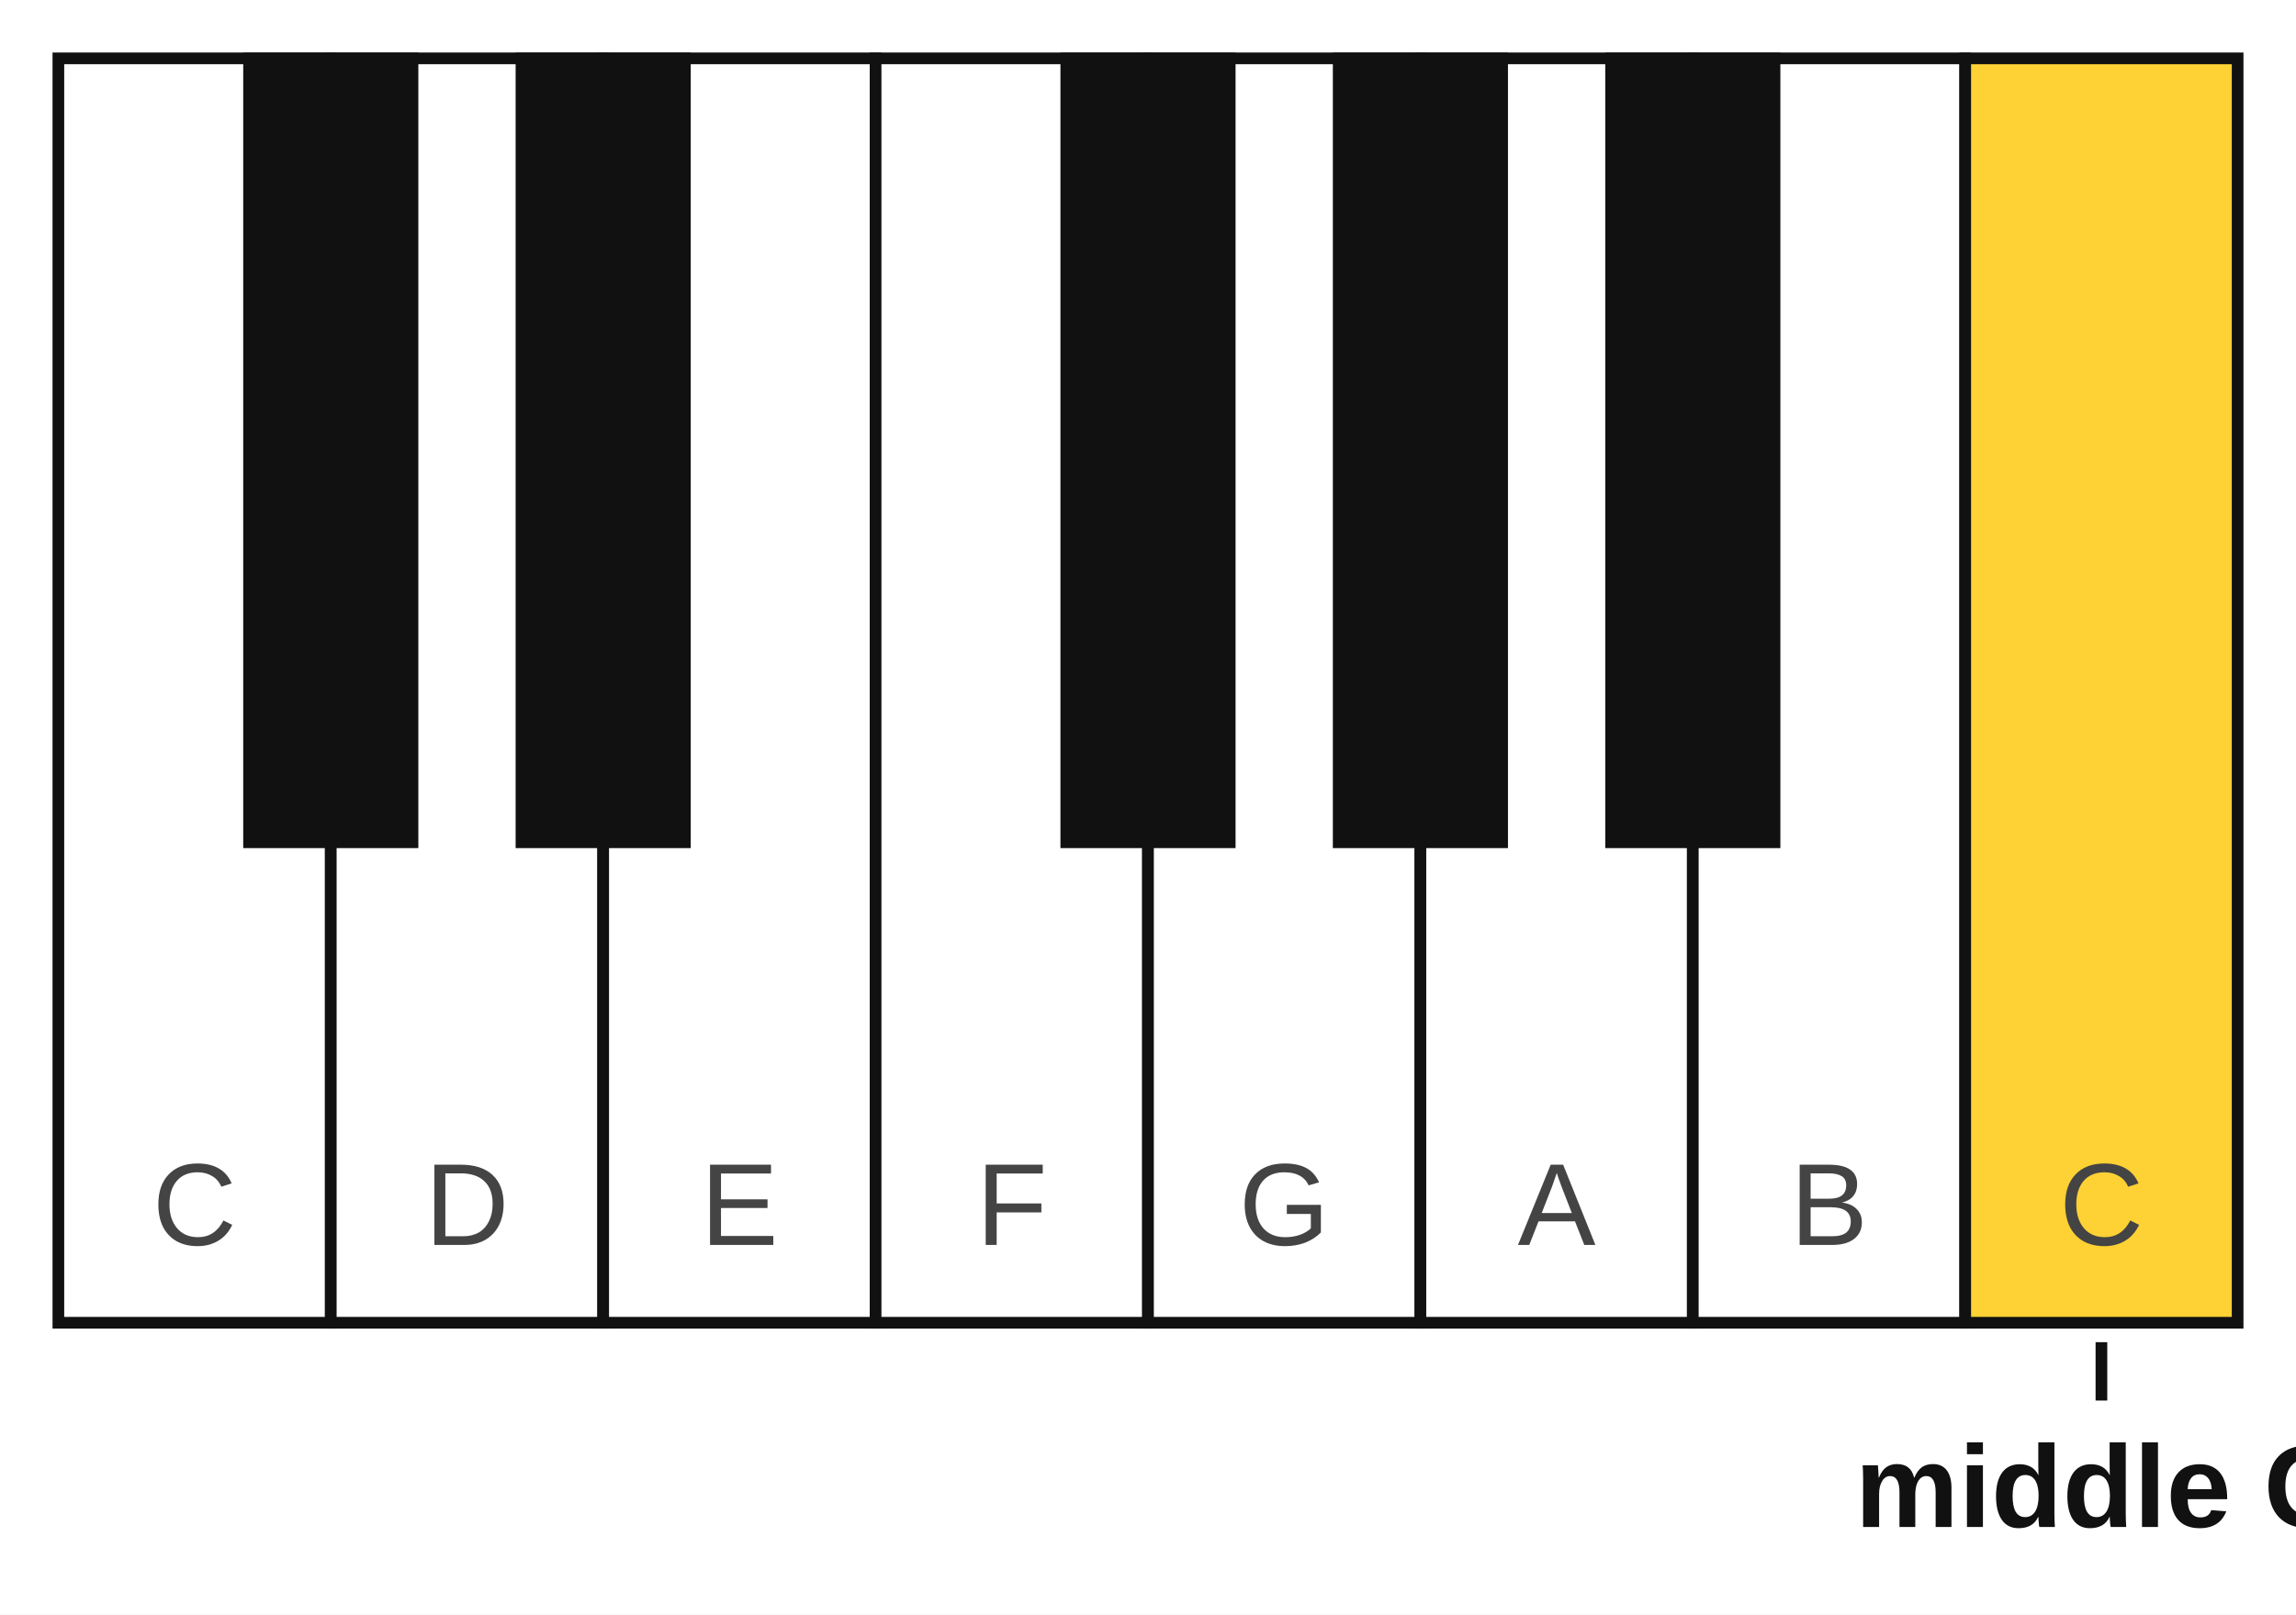
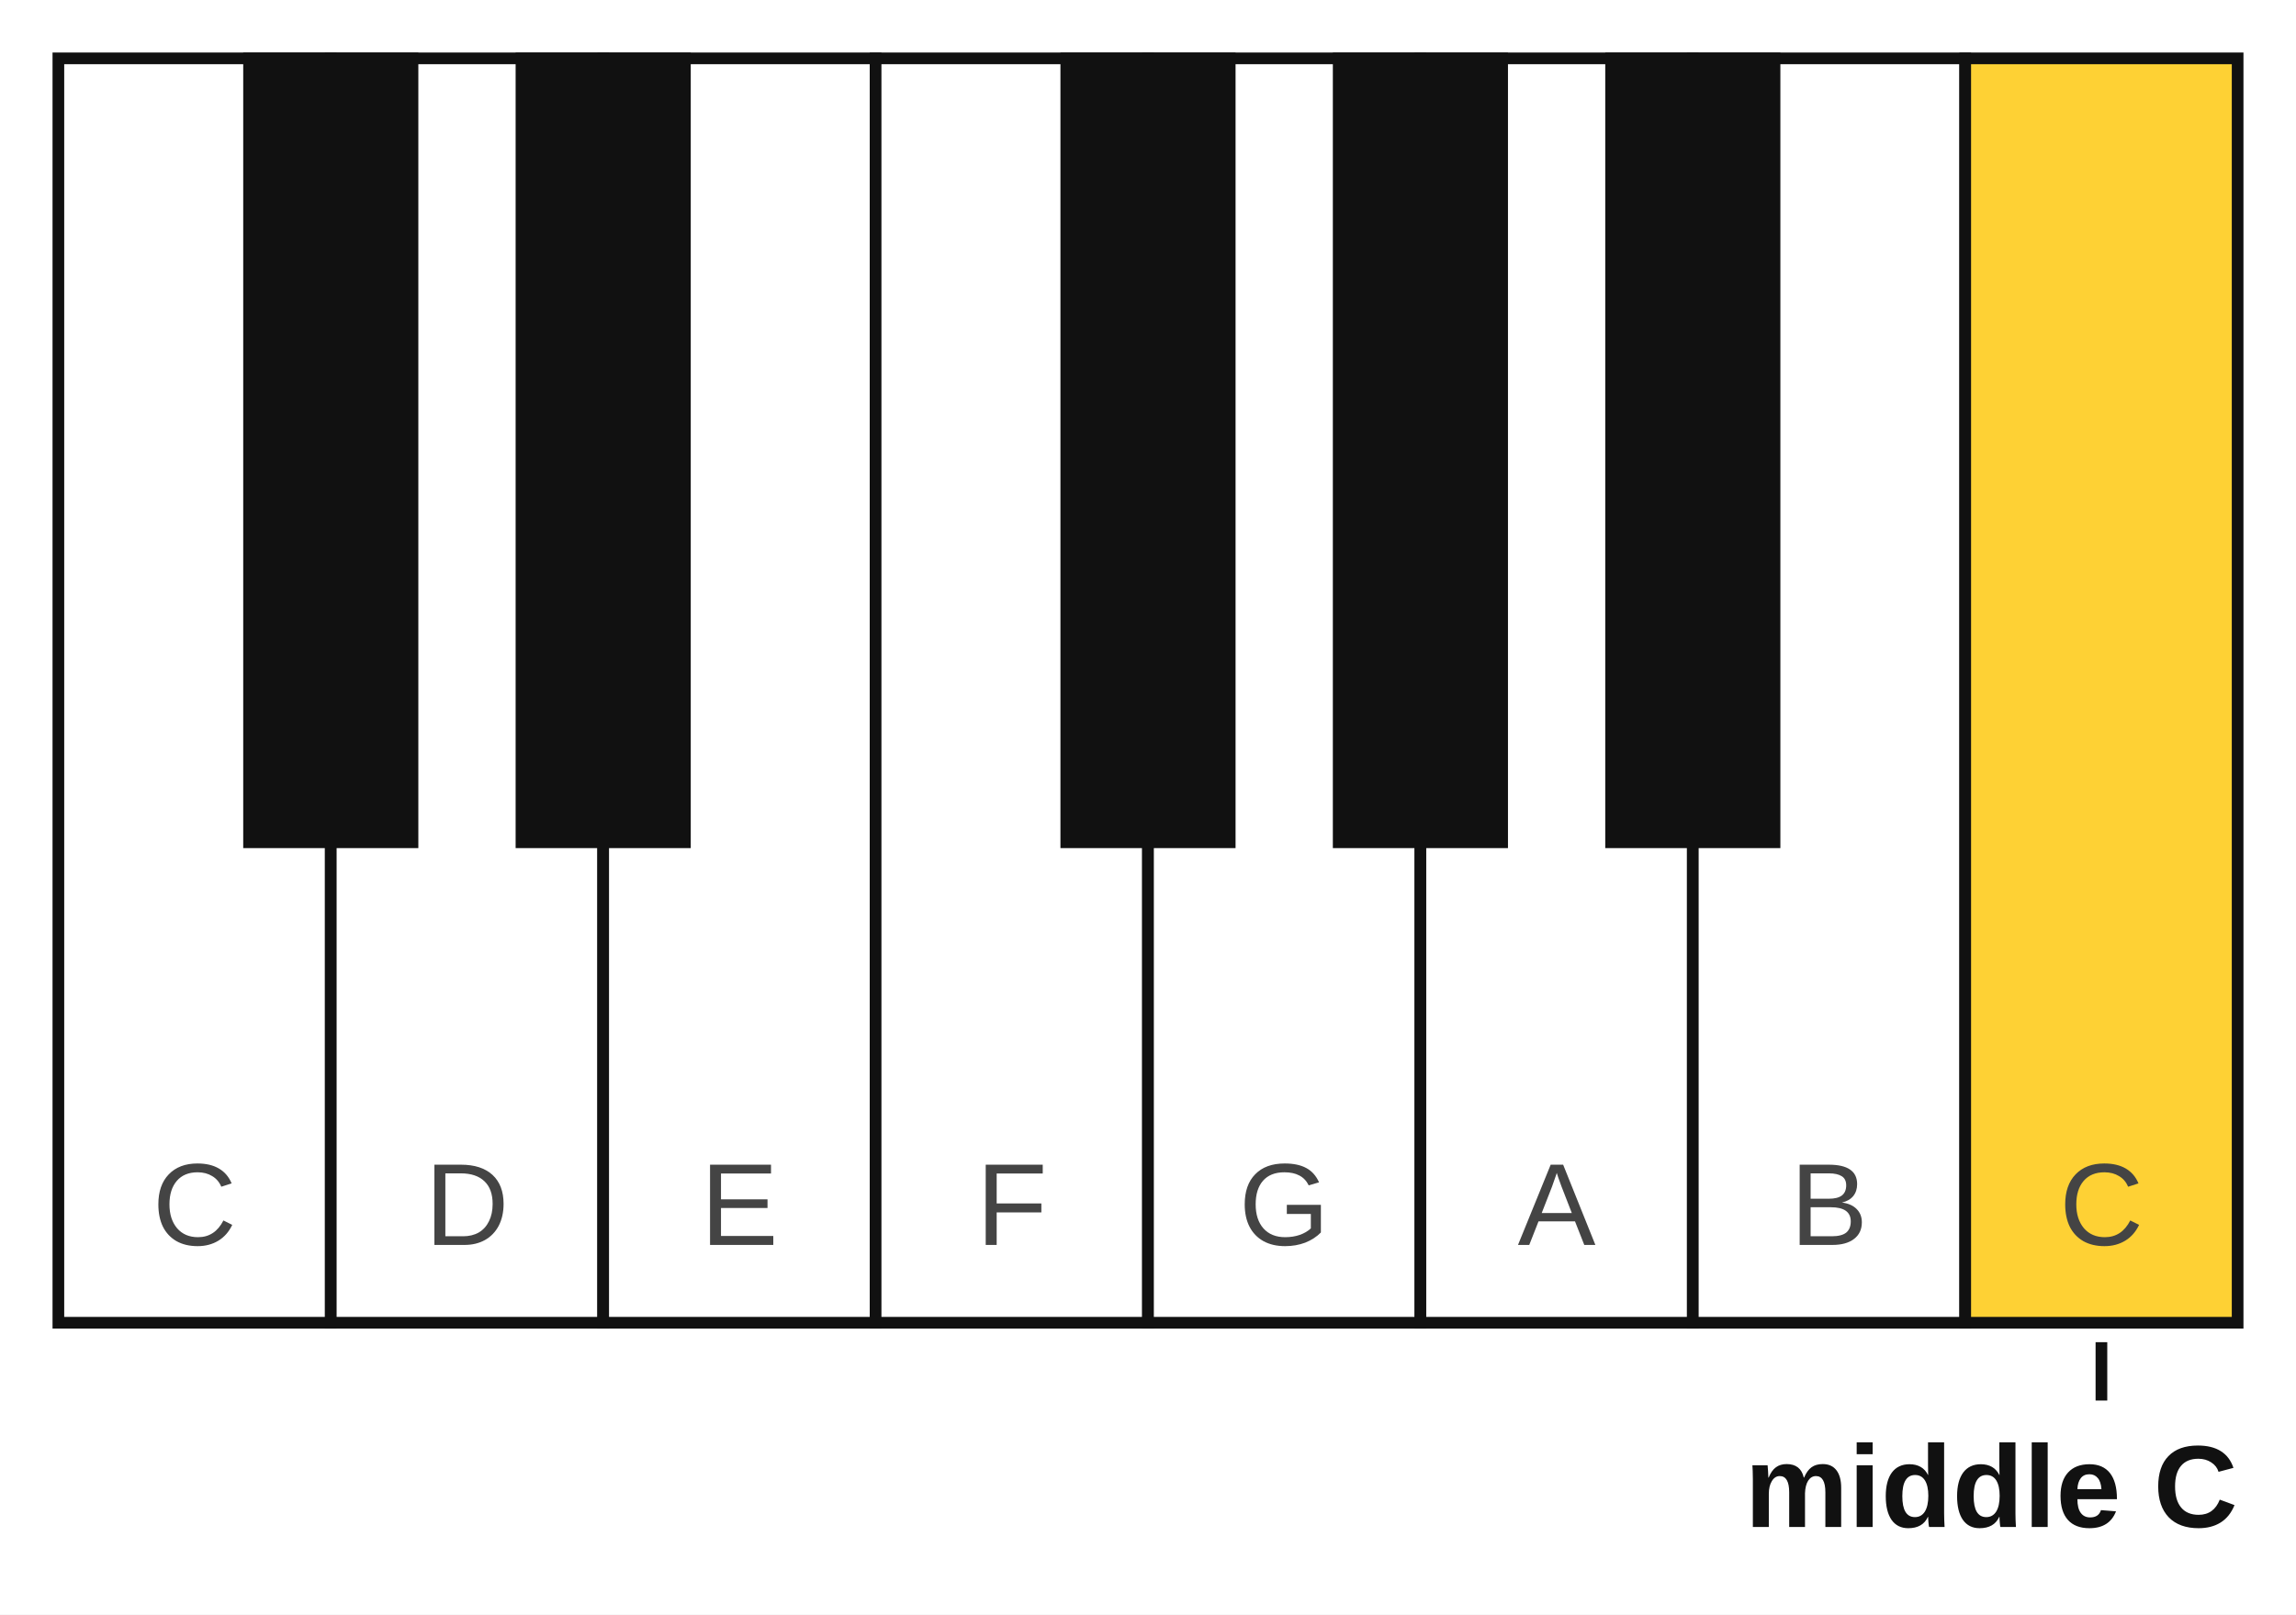
<svg xmlns="http://www.w3.org/2000/svg" viewBox="0 0 236 166" width="236" height="166" role="img" aria-label="Piano keyboard from C3 to C4" font-family="Jost, Segoe UI, Arial, sans-serif">
  <rect width="236" height="166" fill="#fff" />
  <rect x="6" y="6" width="28" height="130" fill="#fff" stroke="#111" stroke-width="1.2" />
  <rect x="34" y="6" width="28" height="130" fill="#fff" stroke="#111" stroke-width="1.2" />
  <rect x="62" y="6" width="28" height="130" fill="#fff" stroke="#111" stroke-width="1.2" />
  <rect x="90" y="6" width="28" height="130" fill="#fff" stroke="#111" stroke-width="1.2" />
  <rect x="118" y="6" width="28" height="130" fill="#fff" stroke="#111" stroke-width="1.2" />
  <rect x="146" y="6" width="28" height="130" fill="#fff" stroke="#111" stroke-width="1.2" />
  <rect x="174" y="6" width="28" height="130" fill="#fff" stroke="#111" stroke-width="1.2" />
  <rect x="202" y="6" width="28" height="130" fill="#fed134" stroke="#111" stroke-width="1.2" />
  <rect x="25.6" y="6" width="16.8" height="80.6" fill="#111" stroke="#111" stroke-width="1.2" />
  <rect x="53.6" y="6" width="16.8" height="80.6" fill="#111" stroke="#111" stroke-width="1.2" />
  <rect x="109.6" y="6" width="16.8" height="80.6" fill="#111" stroke="#111" stroke-width="1.2" />
  <rect x="137.6" y="6" width="16.8" height="80.6" fill="#111" stroke="#111" stroke-width="1.2" />
  <rect x="165.6" y="6" width="16.8" height="80.6" fill="#111" stroke="#111" stroke-width="1.2" />
  <text x="20" y="128" font-size="12" fill="#444" text-anchor="middle" font-weight="normal">C</text>
  <text x="48" y="128" font-size="12" fill="#444" text-anchor="middle" font-weight="normal">D</text>
  <text x="76" y="128" font-size="12" fill="#444" text-anchor="middle" font-weight="normal">E</text>
  <text x="104" y="128" font-size="12" fill="#444" text-anchor="middle" font-weight="normal">F</text>
  <text x="132" y="128" font-size="12" fill="#444" text-anchor="middle" font-weight="normal">G</text>
  <text x="160" y="128" font-size="12" fill="#444" text-anchor="middle" font-weight="normal">A</text>
  <text x="188" y="128" font-size="12" fill="#444" text-anchor="middle" font-weight="normal">B</text>
  <text x="216" y="128" font-size="12" fill="#444" text-anchor="middle" font-weight="normal">C</text>
  <line x1="216" y1="138" x2="216" y2="144" stroke="#111" stroke-width="1.2" />
-   <text x="216" y="157" font-size="12" fill="#111" text-anchor="middle" font-weight="bold">middle C</text>
+   <text x="230" y="157" font-size="12" fill="#111" text-anchor="end" font-weight="bold">middle C</text>
</svg>
